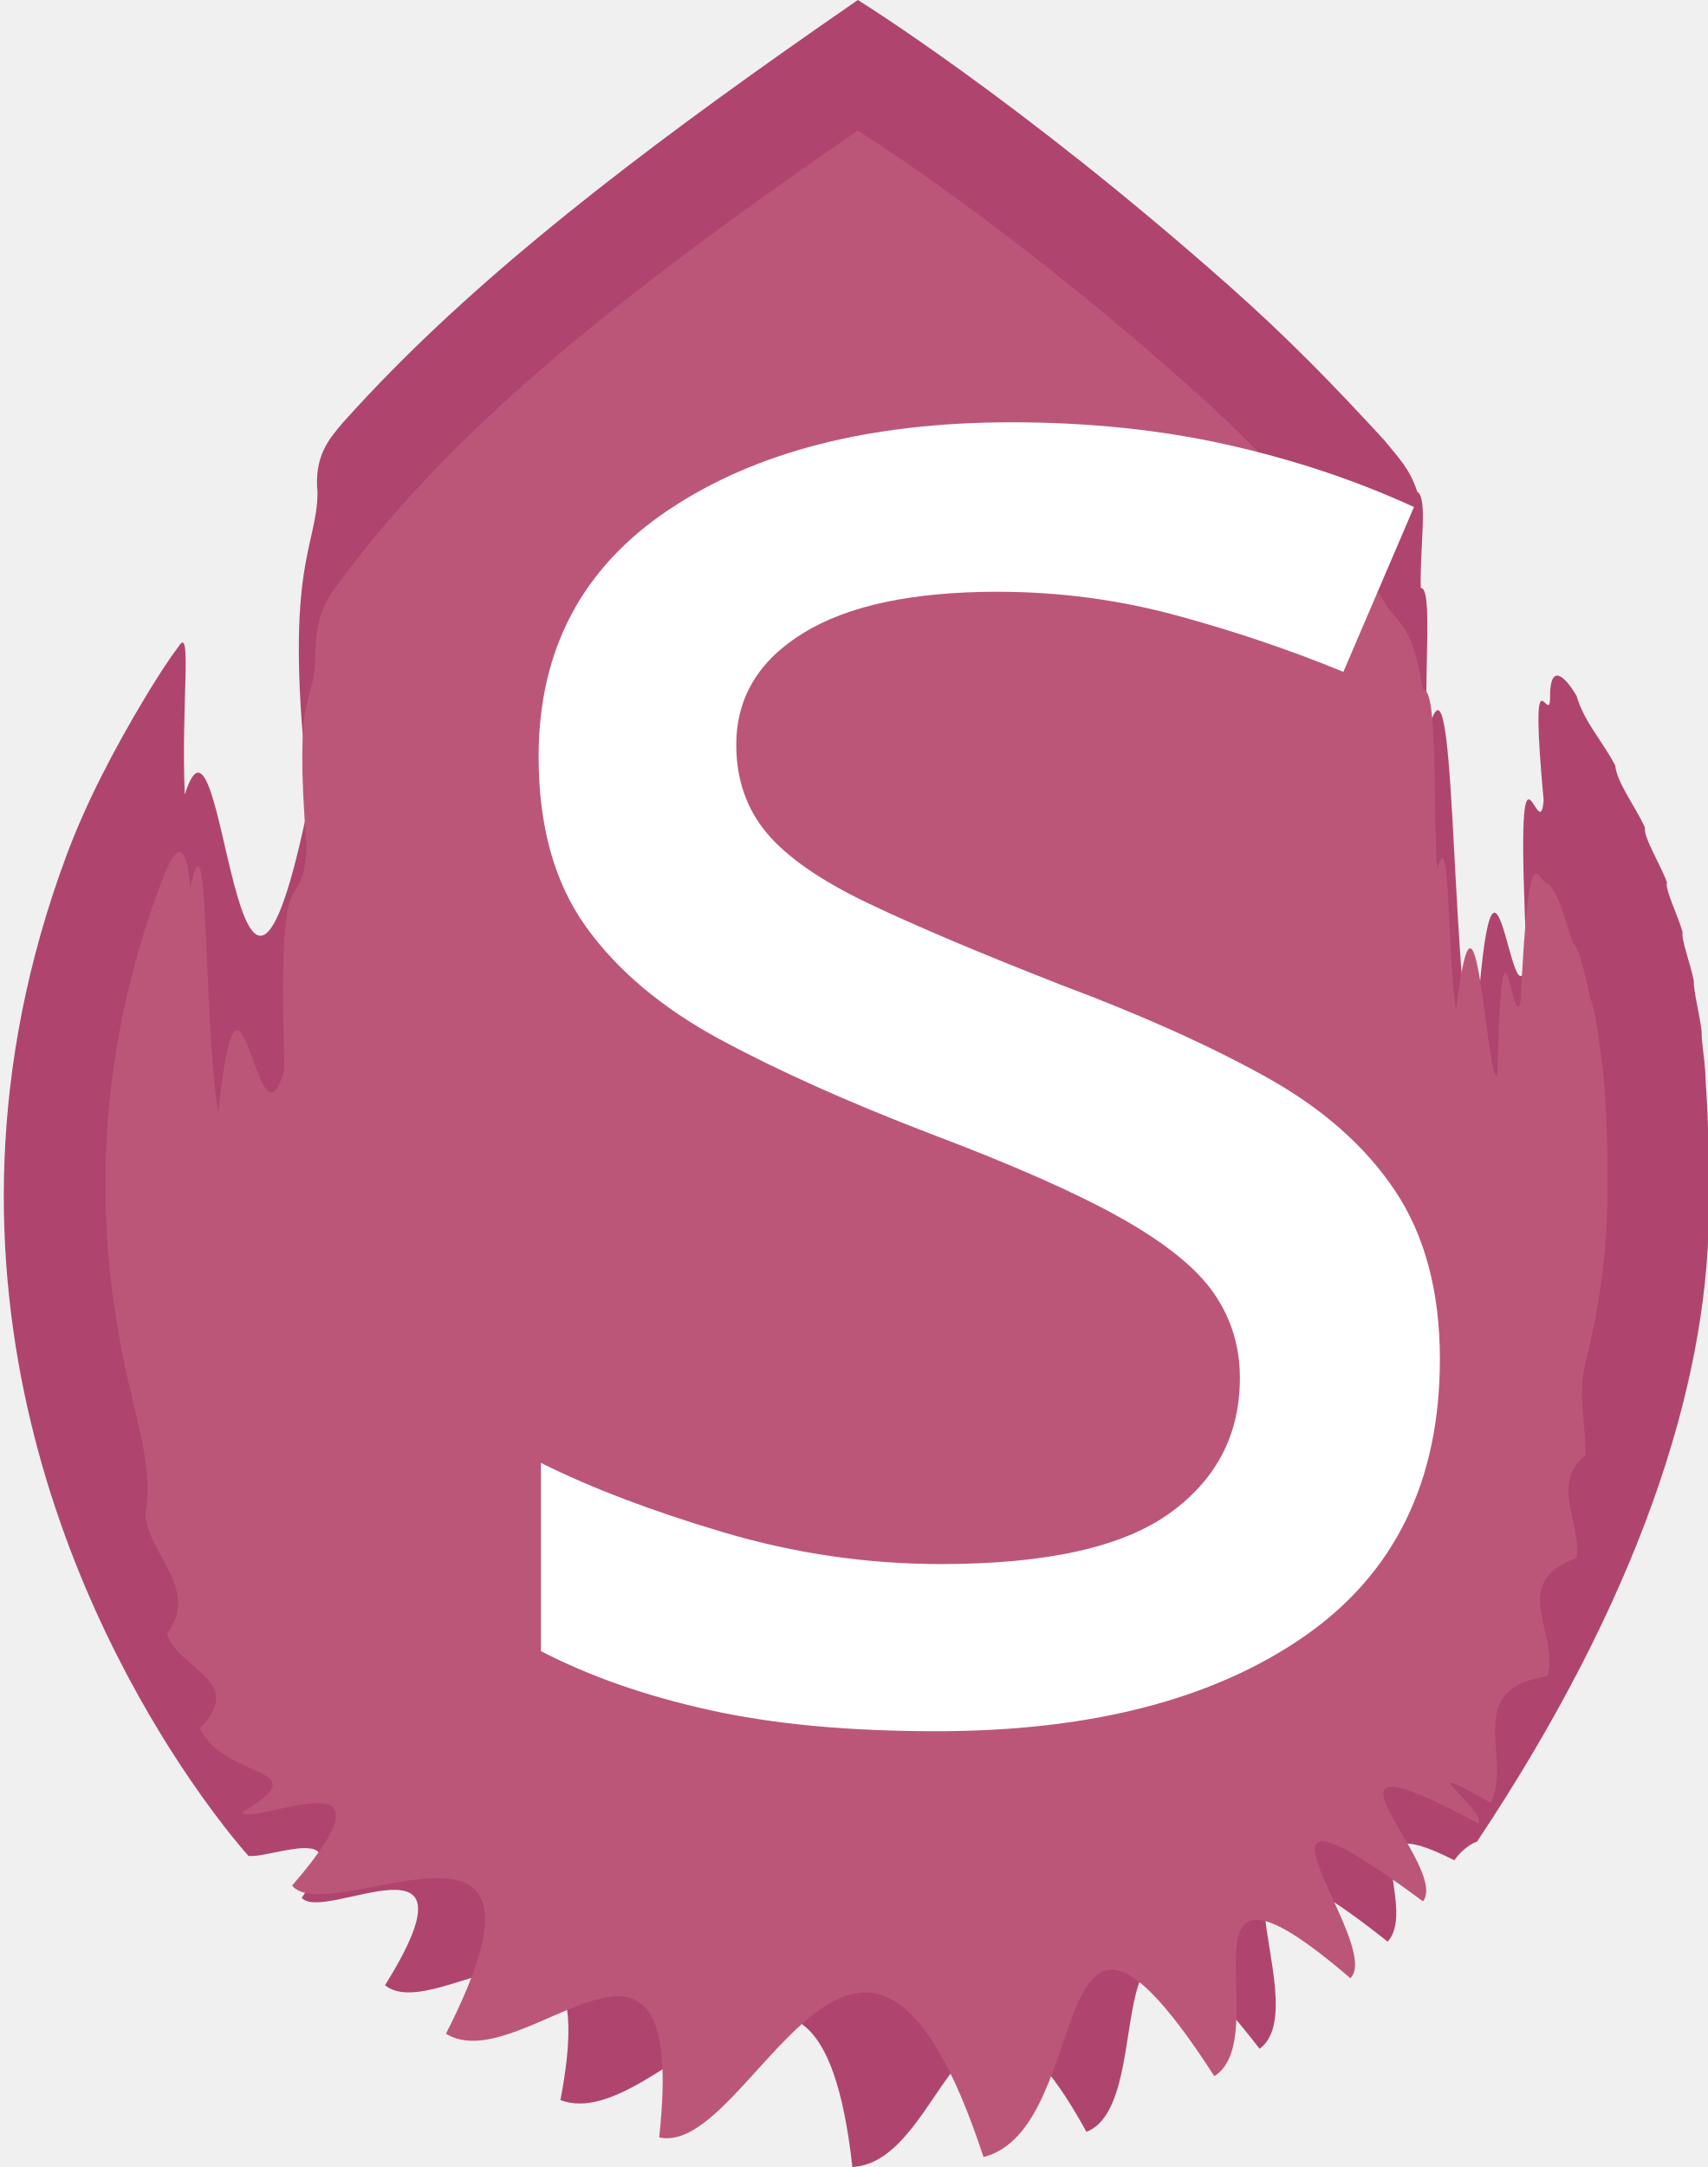
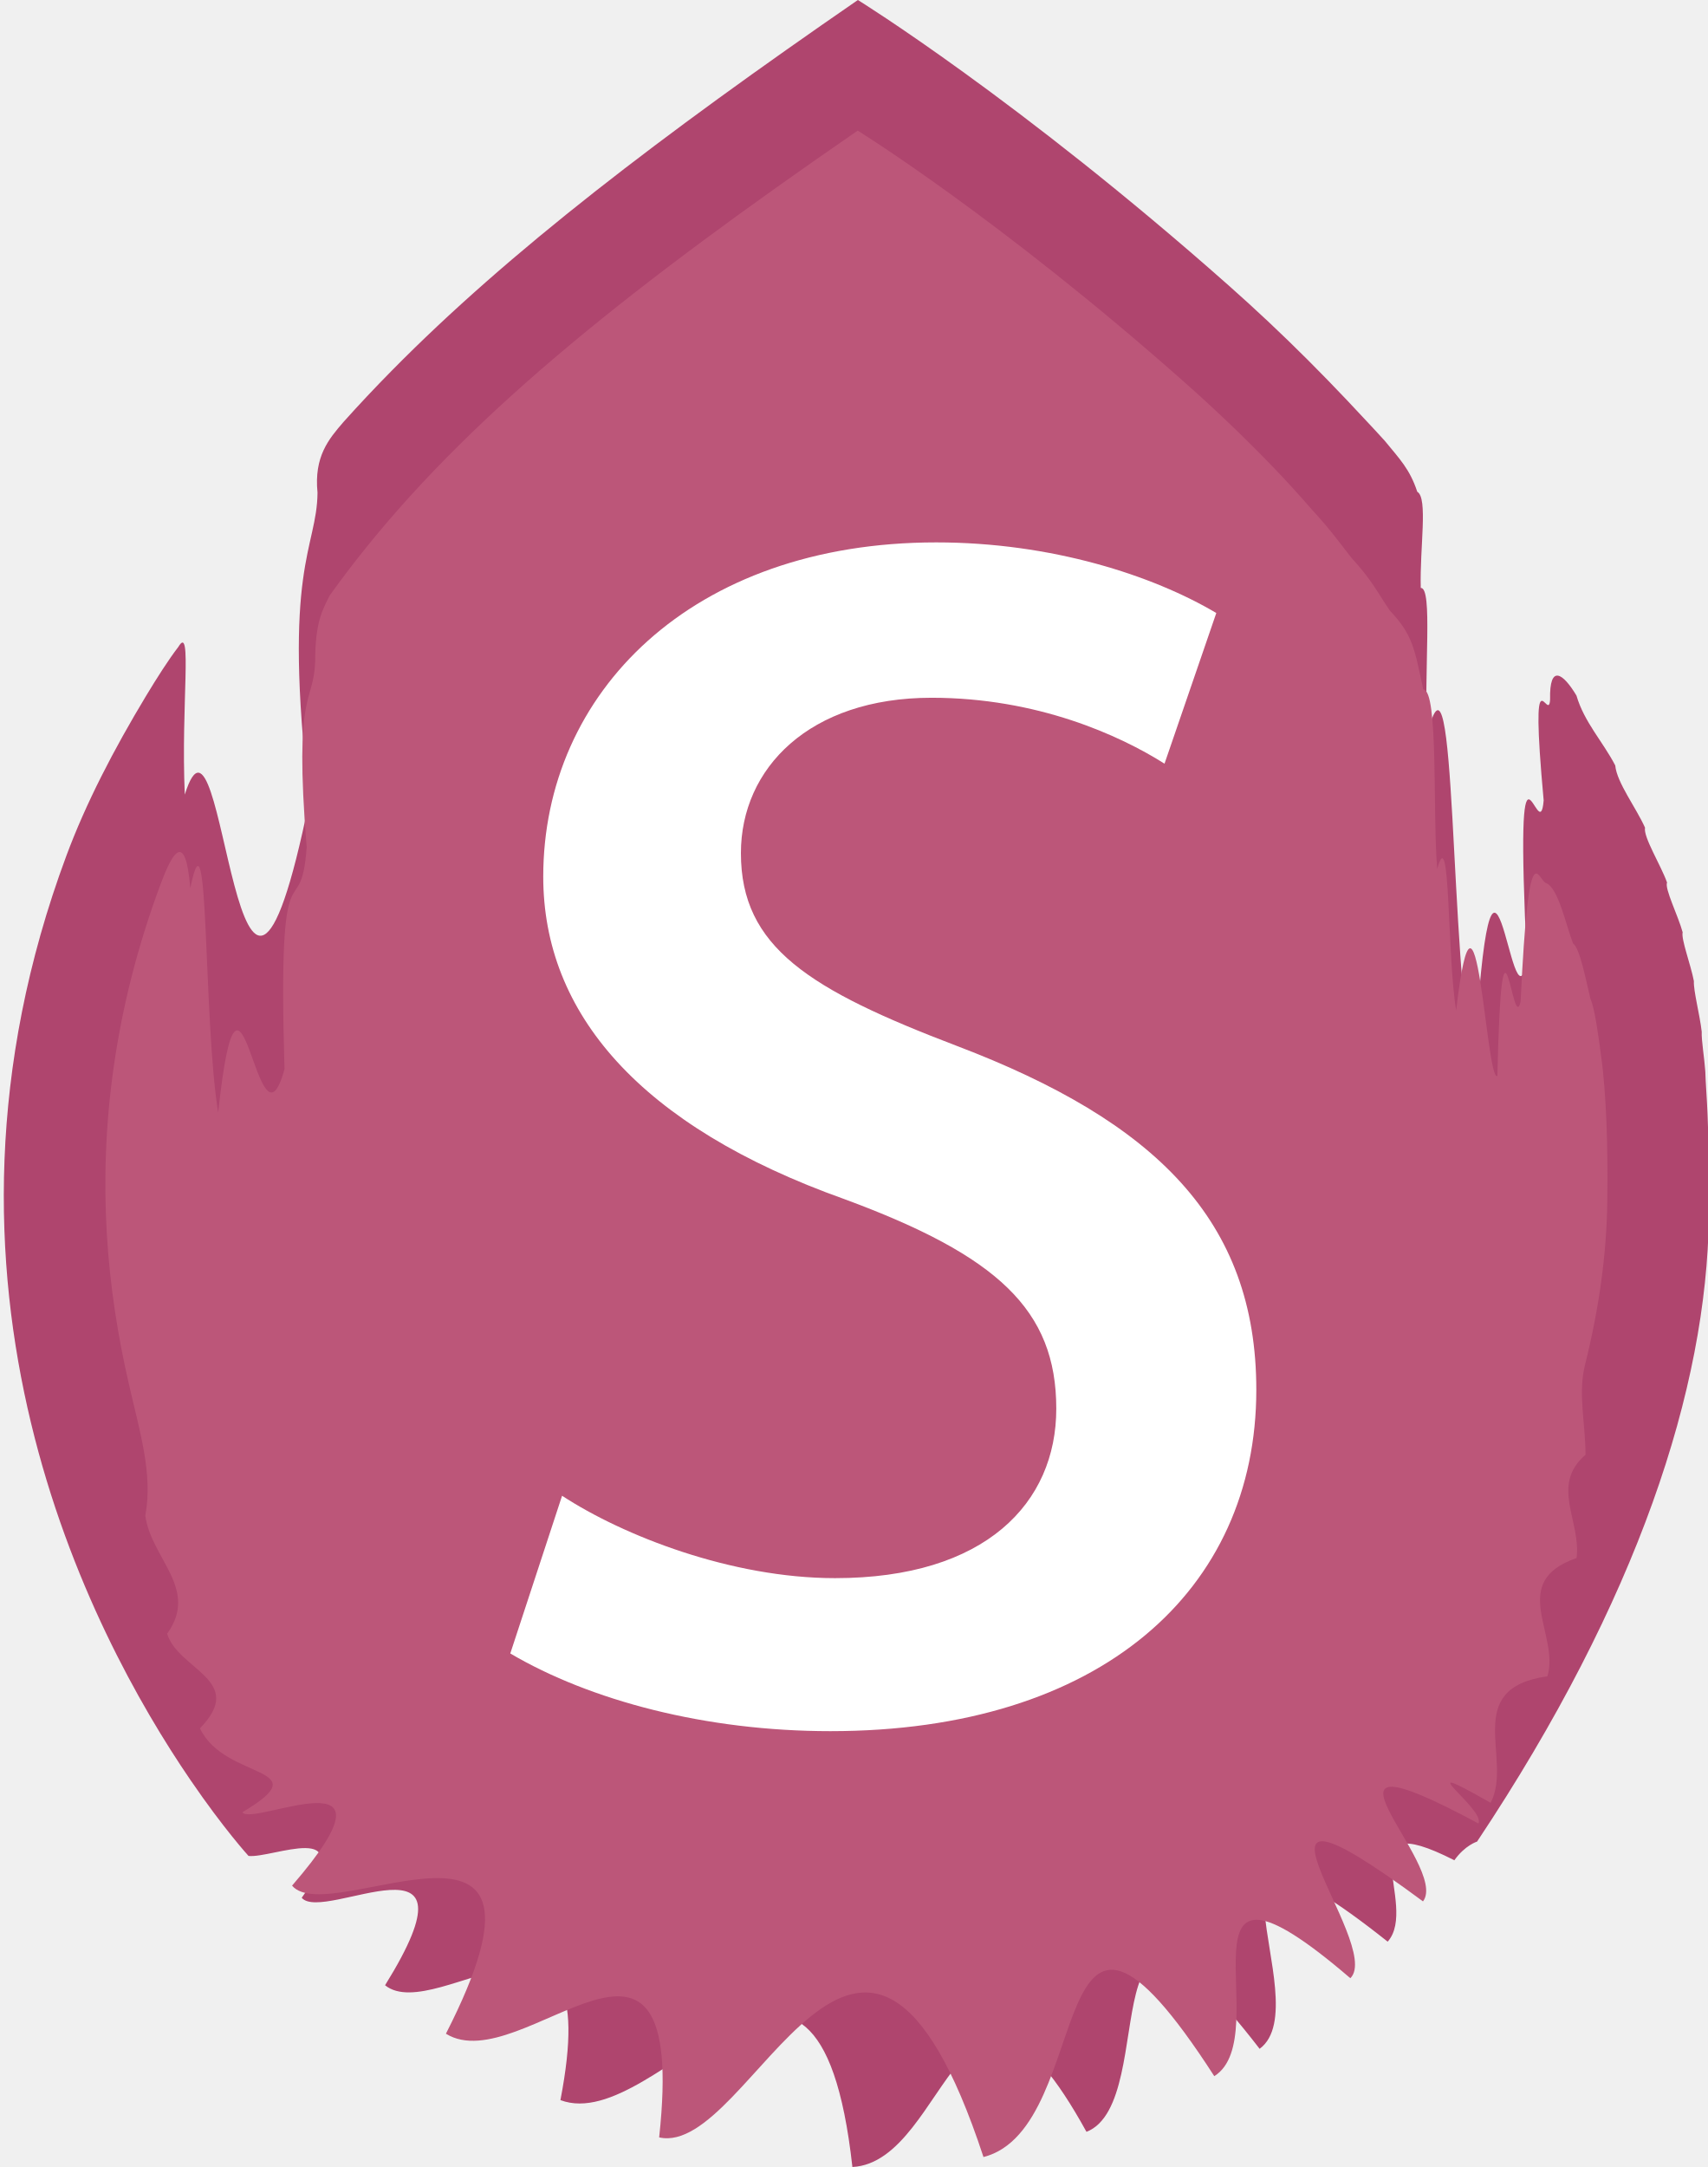
- <svg xmlns="http://www.w3.org/2000/svg" version="1.1" id="Layer_1" x="0px" y="0px" width="149.284px" height="189.406px" viewBox="0 0 149.284 189.406" enable-background="new 0 0 149.284 189.406" xml:space="preserve">
-   <path fill="#AF456E" d="M21.729,162.217c0,0-2.154-2.352-5.094-6.658c-8.822-12.92-24.725-43.426-10.829-80.771  c1.695-4.555,4.101-9.215,6.979-13.988c0.949-1.569,1.953-3.15,2.809-4.26c1.254-2.125,0.219,5.072,0.562,12.912  c3.529-11.275,4.41,32.275,10.887,0.508c-2.406-20.429,0.674-21.949,0.717-26.896c-0.316-3.16,0.975-4.679,2.266-6.176  c1.35-1.508,2.756-3.002,4.223-4.489C44.517,21.986,57.749,11.894,75.003,0c0,0,14.078,8.706,32.438,24.97  c2.295,2.033,4.605,4.197,6.91,6.502c1.154,1.152,2.301,2.335,3.426,3.521c1.172,1.262,2.207,2.336,3.293,3.538  c1.295,1.586,2.182,2.46,2.84,4.452c0.953,0.542,0.209,4.889,0.305,8.404c1.068-0.031,0.262,7.197,0.557,12.847  c2.598-10.483,1.926,20.124,4.086,29.085c1.646-28.387,3.238-2.197,4.639-9.271c-1.154-23.619,1.08-9.494,1.461-14.088  c-1.244-13.603,0.439-6.592,0.562-8.814c-0.07-3.159,1.137-2.3,2.305-0.348c0.682,2.33,2.307,4.02,3.391,6.107  c0.133,1.488,1.838,3.714,2.602,5.436c-0.16,0.82,1.383,3.271,1.926,4.795c-0.23,0.531,0.98,2.922,1.365,4.352  c-0.146,0.604,0.709,2.825,0.982,4.266c-0.045,0.842,0.51,2.908,0.684,4.418c-0.031,0.775,0.232,2.273,0.314,3.475  c0.029,1.066,0.15,2.459,0.197,3.779c0.057,1.338,0.098,2.762,0.119,4.25c0.021,1.486,0.018,3.039-0.002,4.666  c-0.191,14.975-6.176,33.463-20.266,54.621c0,0-1.064,0.324-1.986,1.633c-9.688-4.924-3.021,3.941-5.83,7.115  c-19.191-15.244-5.748,5.357-11.197,9.365c-15.381-19.936-8.412,4.643-15.137,7.256c-10.883-19.748-12.008,2.639-20.465,3.074  c-3.096-27.912-16.887-2.586-25.527-5.846c4.076-21.102-10.764-6.352-15.332-10.039c8.883-14.285-5.363-5.371-7.287-7.645  C31.394,158.932,23.778,162.455,21.729,162.217z" />
-   <path fill="#BC5679" d="M21.19,158.398c6.869-4.086-1.518-2.721-3.709-7.334c4.113-4.213-1.918-5.102-2.868-8.27  c2.823-3.918-1.42-6.59-1.908-10.322c0.686-3.646-0.518-7.441-1.443-11.527c-0.944-4.09-1.648-8.473-1.923-13.111  c-0.55-9.277,0.614-19.572,4.694-30.539c0.995-2.675,2.176-4.857,2.604,0.334c1.664-8.115,1.102,11.359,2.438,19.623  c1.949-18.171,3.418,4.891,5.799-3.805c-0.625-20.959,1.406-12.158,1.939-19.382c-1.141-14.078,0.605-12.386,0.744-16.278  c-0.004-3.443,0.656-4.504,1.268-5.739c0.996-1.394,2.039-2.765,3.129-4.12c9.809-12.193,23.492-23.042,43.033-36.512  c0,0,12.402,7.668,28.574,21.996c1.264,1.12,2.533,2.284,3.803,3.495s2.541,2.471,3.793,3.767c1.283,1.323,2.408,2.565,3.572,3.905  c1.465,1.583,2.309,2.74,3.453,4.211c1.734,1.875,2.248,2.984,3.32,4.564c2.029,2.148,2.162,3.332,2.932,6.906  c1.355,0.034,0.809,10.922,1.219,15.693c1.176-4.323,0.844,7.459,1.656,12.359c1.783-15.156,2.604,6.299,3.604,5.74  c0.408-17.678,1.336-3.348,2.033-6.521c0.73-15.357,1.506-10.469,2.26-10.332c1.041,0.468,1.686,3.591,2.322,5.26  c0.607,0.415,1.125,3.223,1.527,4.855c0.375,0.826,0.713,3.318,0.943,5.107c0.207,1.391,0.373,3.656,0.455,5.705  c0.082,2.076,0.104,4.414,0.07,6.967c-0.057,4.396-0.68,9.135-1.943,14.191c-0.635,2.529,0.037,5.098,0.043,7.869  c-3.115,2.67-0.361,5.85-0.785,9.029c-6.045,2.082-1.441,6.707-2.551,10.336c-7.576,1.059-2.969,7.266-4.963,11.057  c-7.652-4.371-0.355,0.615-1.072,1.803c-16.865-9.074-2.436,3.668-4.84,6.811c-18.742-13.869-3.326,3.76-6.352,6.715  c-16.41-14.08-6.273,5.037-11.895,8.562c-15.123-23.447-10.164,4.523-20.178,7.068c-10.611-32.271-20.256,0.109-28.355-1.715  c2.588-23.924-11.947-4.912-18.643-9.062c11.713-22.941-10.152-9.006-13.451-12.945C35.937,152.791,22.011,159.738,21.19,158.398z" />
+ <svg xmlns="http://www.w3.org/2000/svg" version="1.1" id="Layer_1" x="0px" y="0px" width="149.285px" height="189.406px" viewBox="0 0 149.285 189.406" enable-background="new 0 0 149.285 189.406" xml:space="preserve">
+   <path fill="#AF456E" d="M21.729,162.217c0,0-2.154-2.352-5.094-6.658C7.813,142.639-8.09,112.133,5.806,74.788  c1.695-4.555,4.101-9.215,6.979-13.988c0.949-1.569,1.953-3.15,2.809-4.26c1.254-2.125,0.219,5.072,0.562,12.912  c3.529-11.275,4.41,32.274,10.887,0.508c-2.406-20.429,0.674-21.949,0.717-26.896c-0.316-3.16,0.975-4.679,2.266-6.176  c1.35-1.508,2.756-3.002,4.223-4.489C44.517,21.986,57.749,11.894,75.003,0c0,0,14.079,8.706,32.438,24.97  c2.295,2.033,4.605,4.197,6.91,6.502c1.154,1.152,2.301,2.335,3.426,3.521c1.172,1.262,2.207,2.336,3.293,3.538  c1.295,1.586,2.182,2.46,2.84,4.452c0.953,0.542,0.209,4.889,0.305,8.404c1.068-0.031,0.263,7.197,0.558,12.847  c2.599-10.483,1.927,20.124,4.086,29.085c1.646-28.387,3.238-2.197,4.64-9.271c-1.154-23.619,1.08-9.494,1.461-14.088  c-1.244-13.603,0.438-6.592,0.562-8.814c-0.069-3.159,1.138-2.3,2.306-0.348c0.682,2.33,2.307,4.02,3.391,6.107  c0.133,1.488,1.838,3.714,2.602,5.436c-0.16,0.82,1.383,3.271,1.926,4.795c-0.229,0.531,0.98,2.922,1.365,4.352  c-0.146,0.604,0.709,2.825,0.982,4.266c-0.045,0.842,0.51,2.908,0.684,4.418c-0.031,0.775,0.232,2.273,0.314,3.475  c0.029,1.066,0.149,2.458,0.197,3.779c0.057,1.338,0.098,2.762,0.118,4.25c0.021,1.486,0.019,3.039-0.002,4.666  c-0.19,14.975-6.176,33.463-20.266,54.621c0,0-1.063,0.324-1.986,1.633c-9.688-4.924-3.021,3.941-5.83,7.115  c-19.19-15.244-5.747,5.357-11.196,9.365c-15.381-19.936-8.412,4.643-15.138,7.256c-10.883-19.748-12.008,2.639-20.465,3.074  c-3.096-27.912-16.887-2.586-25.527-5.846c4.076-21.103-10.764-6.353-15.332-10.039c8.883-14.285-5.363-5.371-7.287-7.646  C31.394,158.932,23.778,162.455,21.729,162.217z" />
+   <path fill="#BC5679" d="M21.19,158.398c6.869-4.086-1.518-2.722-3.709-7.334c4.113-4.213-1.918-5.103-2.868-8.271  c2.823-3.918-1.42-6.59-1.908-10.321c0.686-3.646-0.518-7.441-1.443-11.527c-0.944-4.09-1.648-8.473-1.923-13.111  c-0.55-9.277,0.614-19.572,4.694-30.539c0.995-2.675,2.176-4.857,2.604,0.334c1.664-8.115,1.102,11.359,2.438,19.623  c1.949-18.171,3.418,4.891,5.799-3.805c-0.625-20.959,1.406-12.158,1.939-19.382c-1.141-14.078,0.605-12.386,0.744-16.278  c-0.004-3.443,0.656-4.504,1.268-5.739c0.996-1.394,2.039-2.765,3.129-4.12c9.809-12.193,23.492-23.042,43.033-36.512  c0,0,12.402,7.668,28.574,21.996c1.265,1.12,2.532,2.284,3.803,3.495c1.271,1.211,2.541,2.471,3.794,3.767  c1.282,1.323,2.407,2.565,3.571,3.905c1.465,1.583,2.31,2.74,3.453,4.211c1.733,1.875,2.248,2.984,3.319,4.564  c2.029,2.148,2.162,3.332,2.933,6.906c1.354,0.034,0.81,10.922,1.219,15.693c1.177-4.323,0.845,7.459,1.656,12.359  c1.782-15.156,2.604,6.299,3.604,5.74c0.407-17.678,1.336-3.348,2.032-6.521c0.729-15.357,1.507-10.469,2.261-10.332  c1.041,0.468,1.686,3.591,2.321,5.26c0.606,0.415,1.125,3.223,1.527,4.855c0.375,0.826,0.713,3.318,0.942,5.107  c0.207,1.391,0.373,3.656,0.455,5.705c0.082,2.076,0.104,4.414,0.07,6.967c-0.057,4.396-0.68,9.136-1.943,14.191  c-0.635,2.528,0.037,5.098,0.043,7.868c-3.115,2.671-0.36,5.851-0.785,9.029c-6.045,2.082-1.44,6.707-2.551,10.336  c-7.576,1.06-2.969,7.267-4.963,11.058c-7.652-4.371-0.354,0.614-1.072,1.803c-16.864-9.073-2.436,3.668-4.84,6.812  c-18.742-13.869-3.326,3.76-6.352,6.715c-16.41-14.08-6.273,5.037-11.895,8.562c-15.123-23.446-10.164,4.522-20.179,7.068  c-10.61-32.271-20.256,0.108-28.355-1.716c2.588-23.924-11.947-4.911-18.643-9.062c11.713-22.94-10.152-9.006-13.451-12.944  C35.937,152.791,22.011,159.738,21.19,158.398z" />
  <g>
-     <text transform="matrix(1 0 0 1 36.5898 149.2539)" fill="#FFFFFF" font-family="'MyriadPro-Regular'" font-size="205.745">s</text>
+     <g enable-background="new    ">
+       <path fill="#FFFFFF" d="M49.141,130.736c5.35,3.498,14.814,7.201,23.867,7.201c13.168,0,19.341-6.584,19.341-14.813    c0-8.642-5.144-13.374-18.518-18.312c-17.9-6.379-26.336-16.255-26.336-28.188c0-16.048,12.962-29.216,34.36-29.216    c10.082,0,18.929,2.88,24.484,6.172l-4.527,13.168c-3.908-2.469-11.109-5.761-20.369-5.761c-10.699,0-16.666,6.173-16.666,13.579    c0,8.23,5.967,11.934,18.929,16.872c17.283,6.584,26.131,15.226,26.131,30.039c0,17.489-13.58,29.834-37.241,29.834    c-10.905,0-20.987-2.675-27.982-6.79L49.141,130.736z" />
+     </g>
  </g>
</svg>
